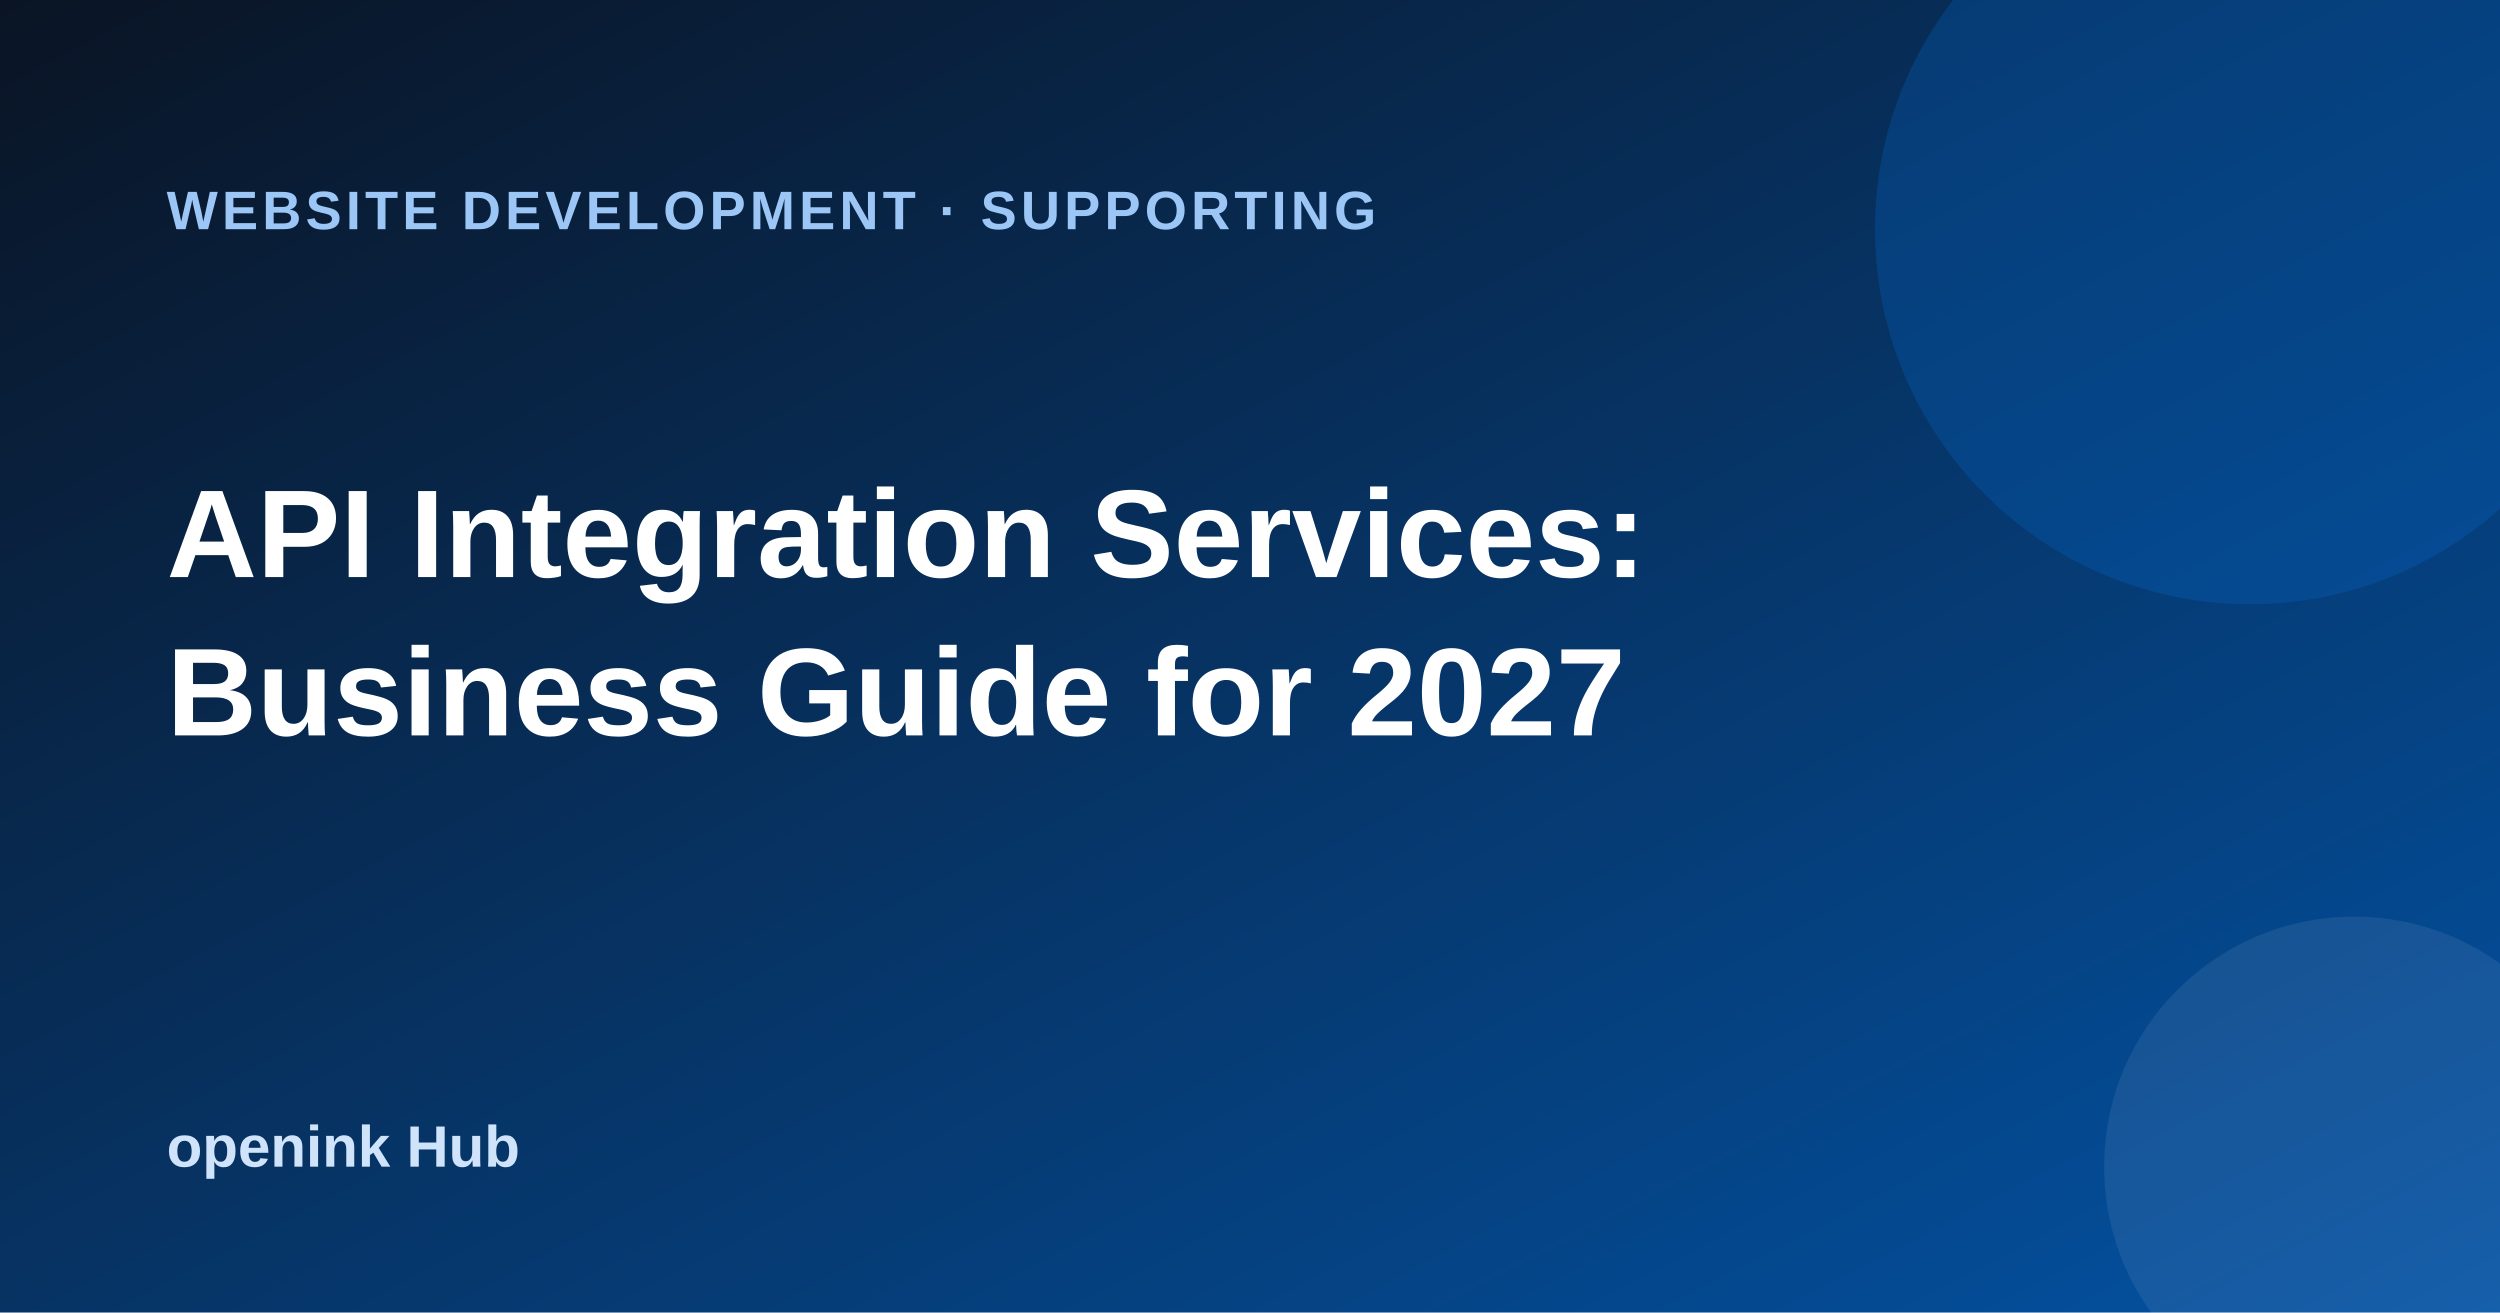
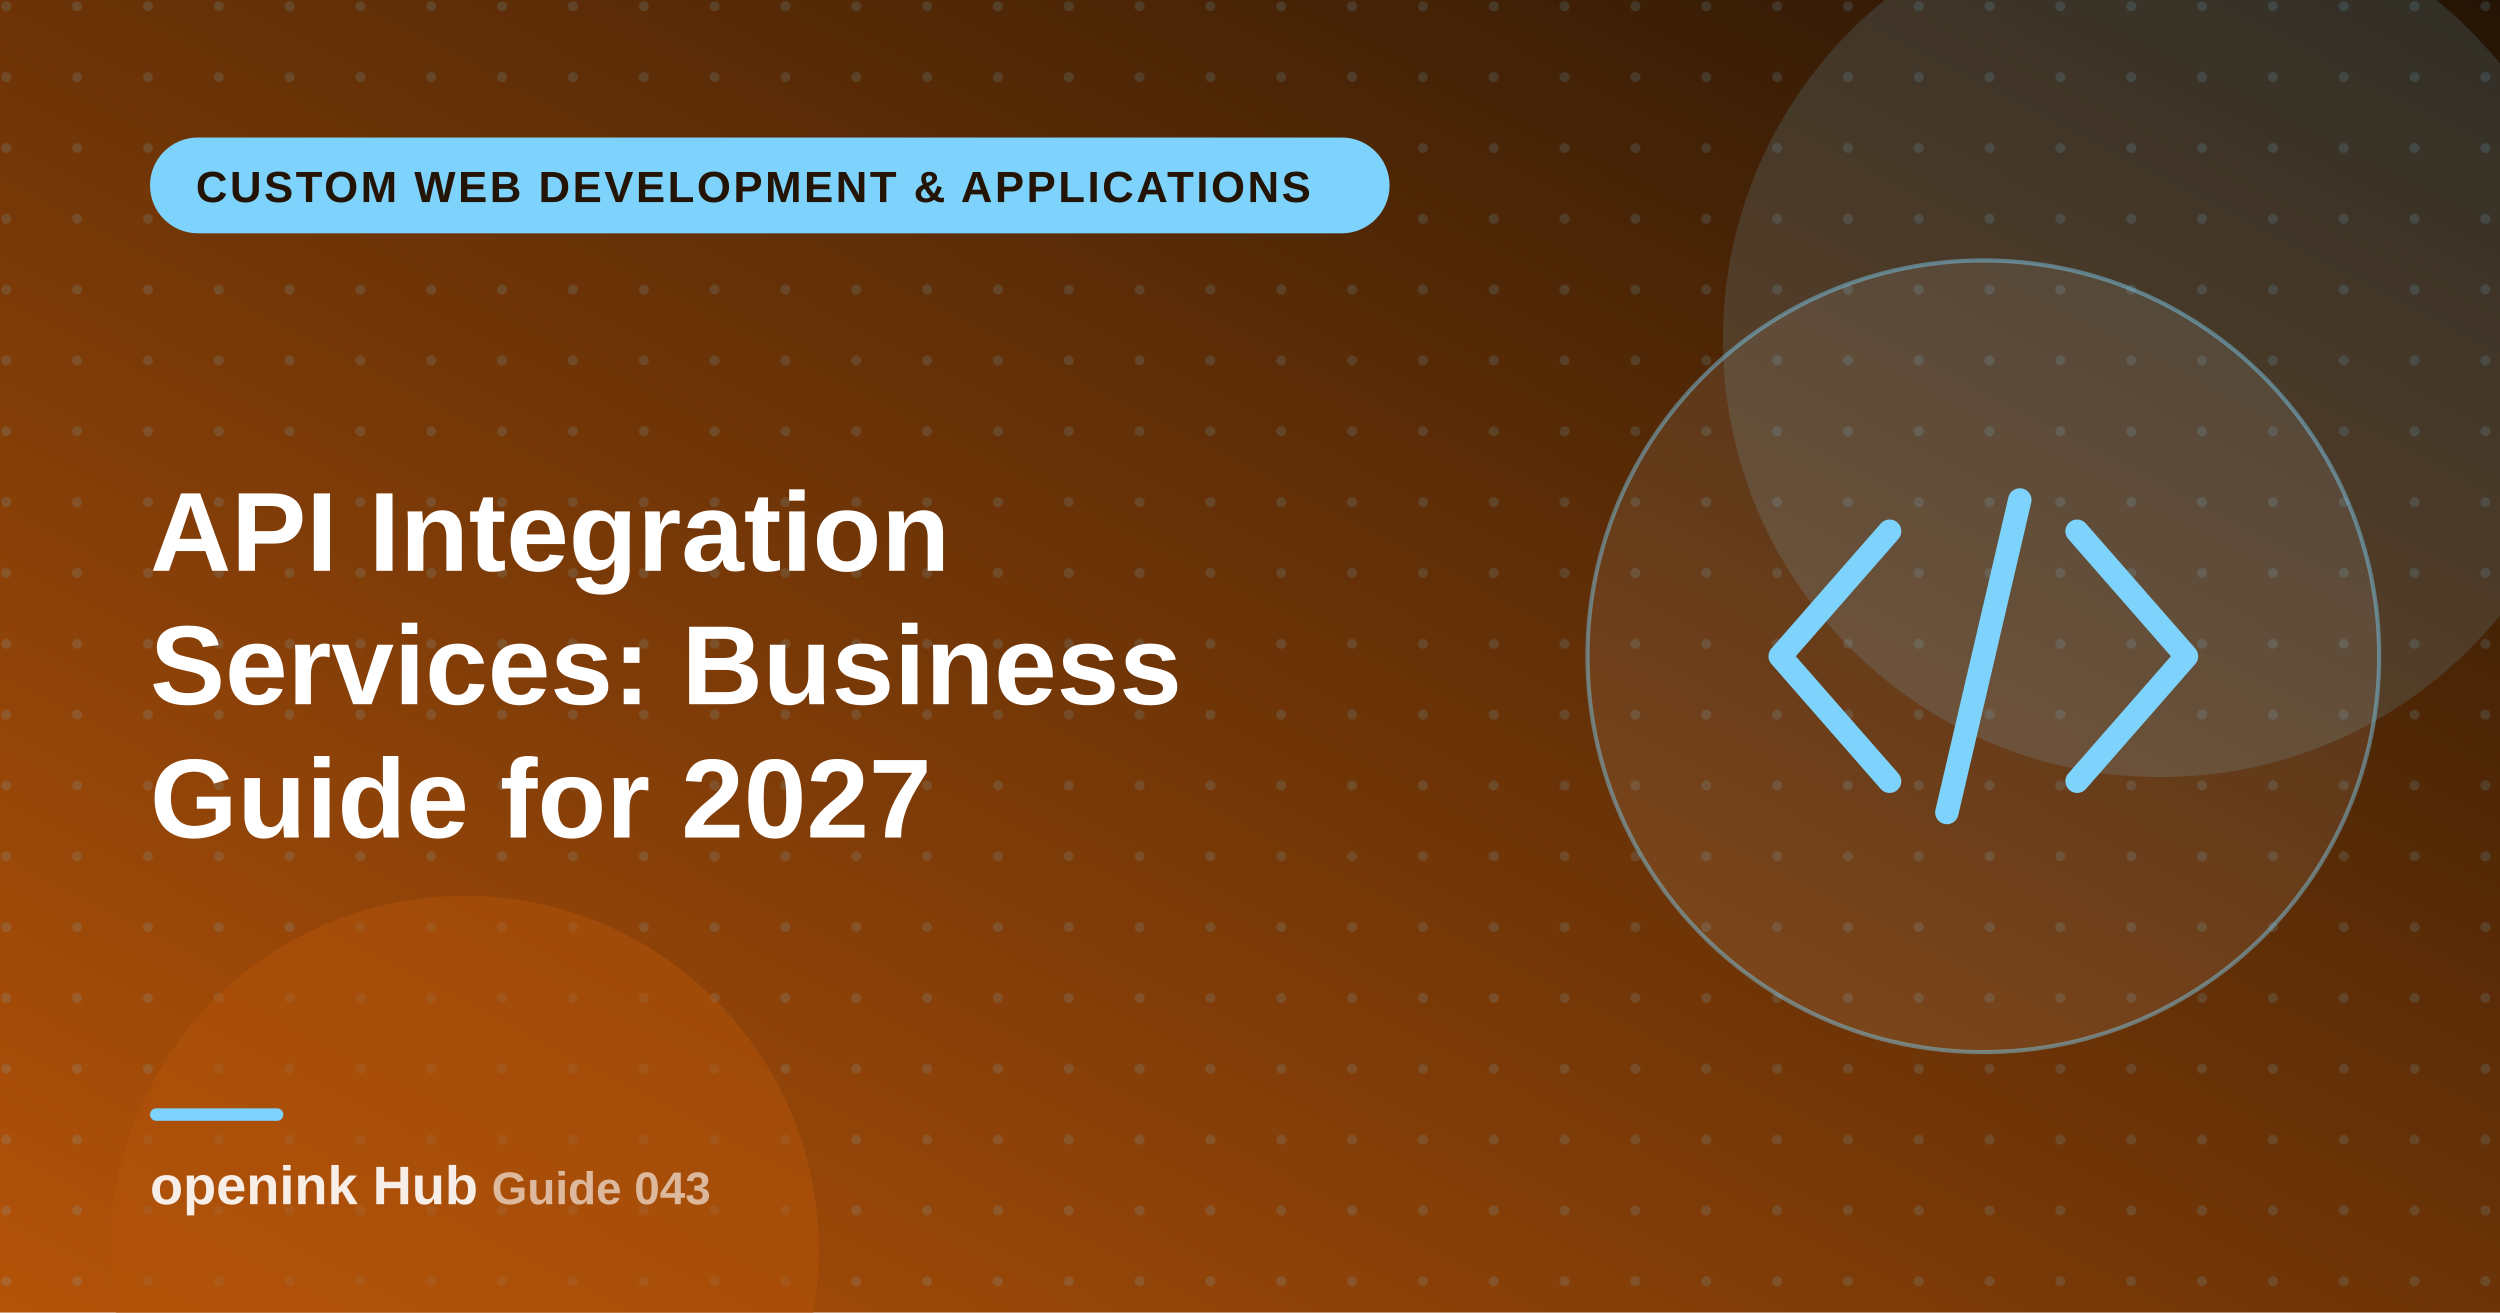
<svg xmlns="http://www.w3.org/2000/svg" width="1200" height="630" viewBox="0 0 1200 630" role="img" aria-label="API Integration Services: Business Guide for 2027">
  <defs>
-     <linearGradient id="g" x1="0" y1="0" x2="1" y2="1">
-       <stop offset="0" stop-color="#0a1424" />
-       <stop offset="1" stop-color="#0352a3" />
+     <linearGradient id="g" x1="1" y1="0" x2="0" y2="1">
+       <stop offset="0" stop-color="#241405" />
+       <stop offset="1" stop-color="#b45309" />
    </linearGradient>
+     <pattern id="p" width="34" height="34" patternUnits="userSpaceOnUse">
+       <circle cx="3" cy="3" r="2.4" fill="#7dd3fc" />
+     </pattern>
+     <style>.ic{fill:none;stroke:#7dd3fc;stroke-width:9;stroke-linecap:round;stroke-linejoin:round}.ic .f{fill:#7dd3fc;stroke:none}</style>
  </defs>
  <rect width="1200" height="630" fill="url(#g)" />
-   <circle cx="1080" cy="110" r="180" fill="#046bd2" opacity=".25" />
-   <circle cx="1130" cy="560" r="120" fill="#eef5fd" opacity=".08" />
-   <text x="80" y="110" fill="#9cc6f5" font-family="Segoe UI,Arial,sans-serif" font-size="26" font-weight="600" letter-spacing="2">WEBSITE DEVELOPMENT · SUPPORTING</text>
-   <text x="80" y="277" fill="#fff" font-family="Segoe UI,Arial,sans-serif" font-size="60" font-weight="700">API Integration Services:</text>
-   <text x="80" y="353" fill="#fff" font-family="Segoe UI,Arial,sans-serif" font-size="60" font-weight="700">Business Guide for 2027</text>
-   <text x="80" y="560" fill="#cfe3fa" font-family="Segoe UI,Arial,sans-serif" font-size="28" font-weight="600">openink Hub</text>
+   <rect width="1200" height="630" fill="url(#p)" opacity=".14" />
+   <circle cx="1037" cy="163" r="210" fill="#7dd3fc" opacity=".14" />
+   <circle cx="223" cy="600" r="170" fill="#b45309" opacity=".5" />
+   <circle cx="952" cy="315" r="190" fill="#fff" fill-opacity=".08" stroke="#7dd3fc" stroke-opacity=".45" stroke-width="2" />
+   <g class="ic" transform="translate(827 190) scale(1.25)">
+     <path d="M64 52 22 100l42 48M136 52l42 48-42 48M114 40 86 160" />
+   </g>
+   <rect x="72" y="66" width="595" height="46" rx="23" fill="#7dd3fc" />
+   <text x="94" y="97" fill="#241405" font-family="Segoe UI,Arial,sans-serif" font-size="21" font-weight="700" letter-spacing="1.2">CUSTOM WEB DEVELOPMENT &amp; APPLICATIONS</text>
+   <text x="72" y="274" fill="#fff" font-family="Segoe UI,Arial,sans-serif" font-size="54" font-weight="800">API Integration</text>
+   <text x="72" y="338" fill="#fff" font-family="Segoe UI,Arial,sans-serif" font-size="54" font-weight="800">Services: Business</text>
+   <text x="72" y="402" fill="#fff" font-family="Segoe UI,Arial,sans-serif" font-size="54" font-weight="800">Guide for 2027</text>
+   <rect x="72" y="532" width="64" height="6" rx="3" fill="#7dd3fc" />
+   <text x="72" y="578" fill="#fff" fill-opacity=".9" font-family="Segoe UI,Arial,sans-serif" font-size="26" font-weight="700">openink Hub</text>
+   <text x="236" y="578" fill="#fff" fill-opacity=".6" font-family="Segoe UI,Arial,sans-serif" font-size="22" font-weight="600">Guide 043</text>
</svg>
